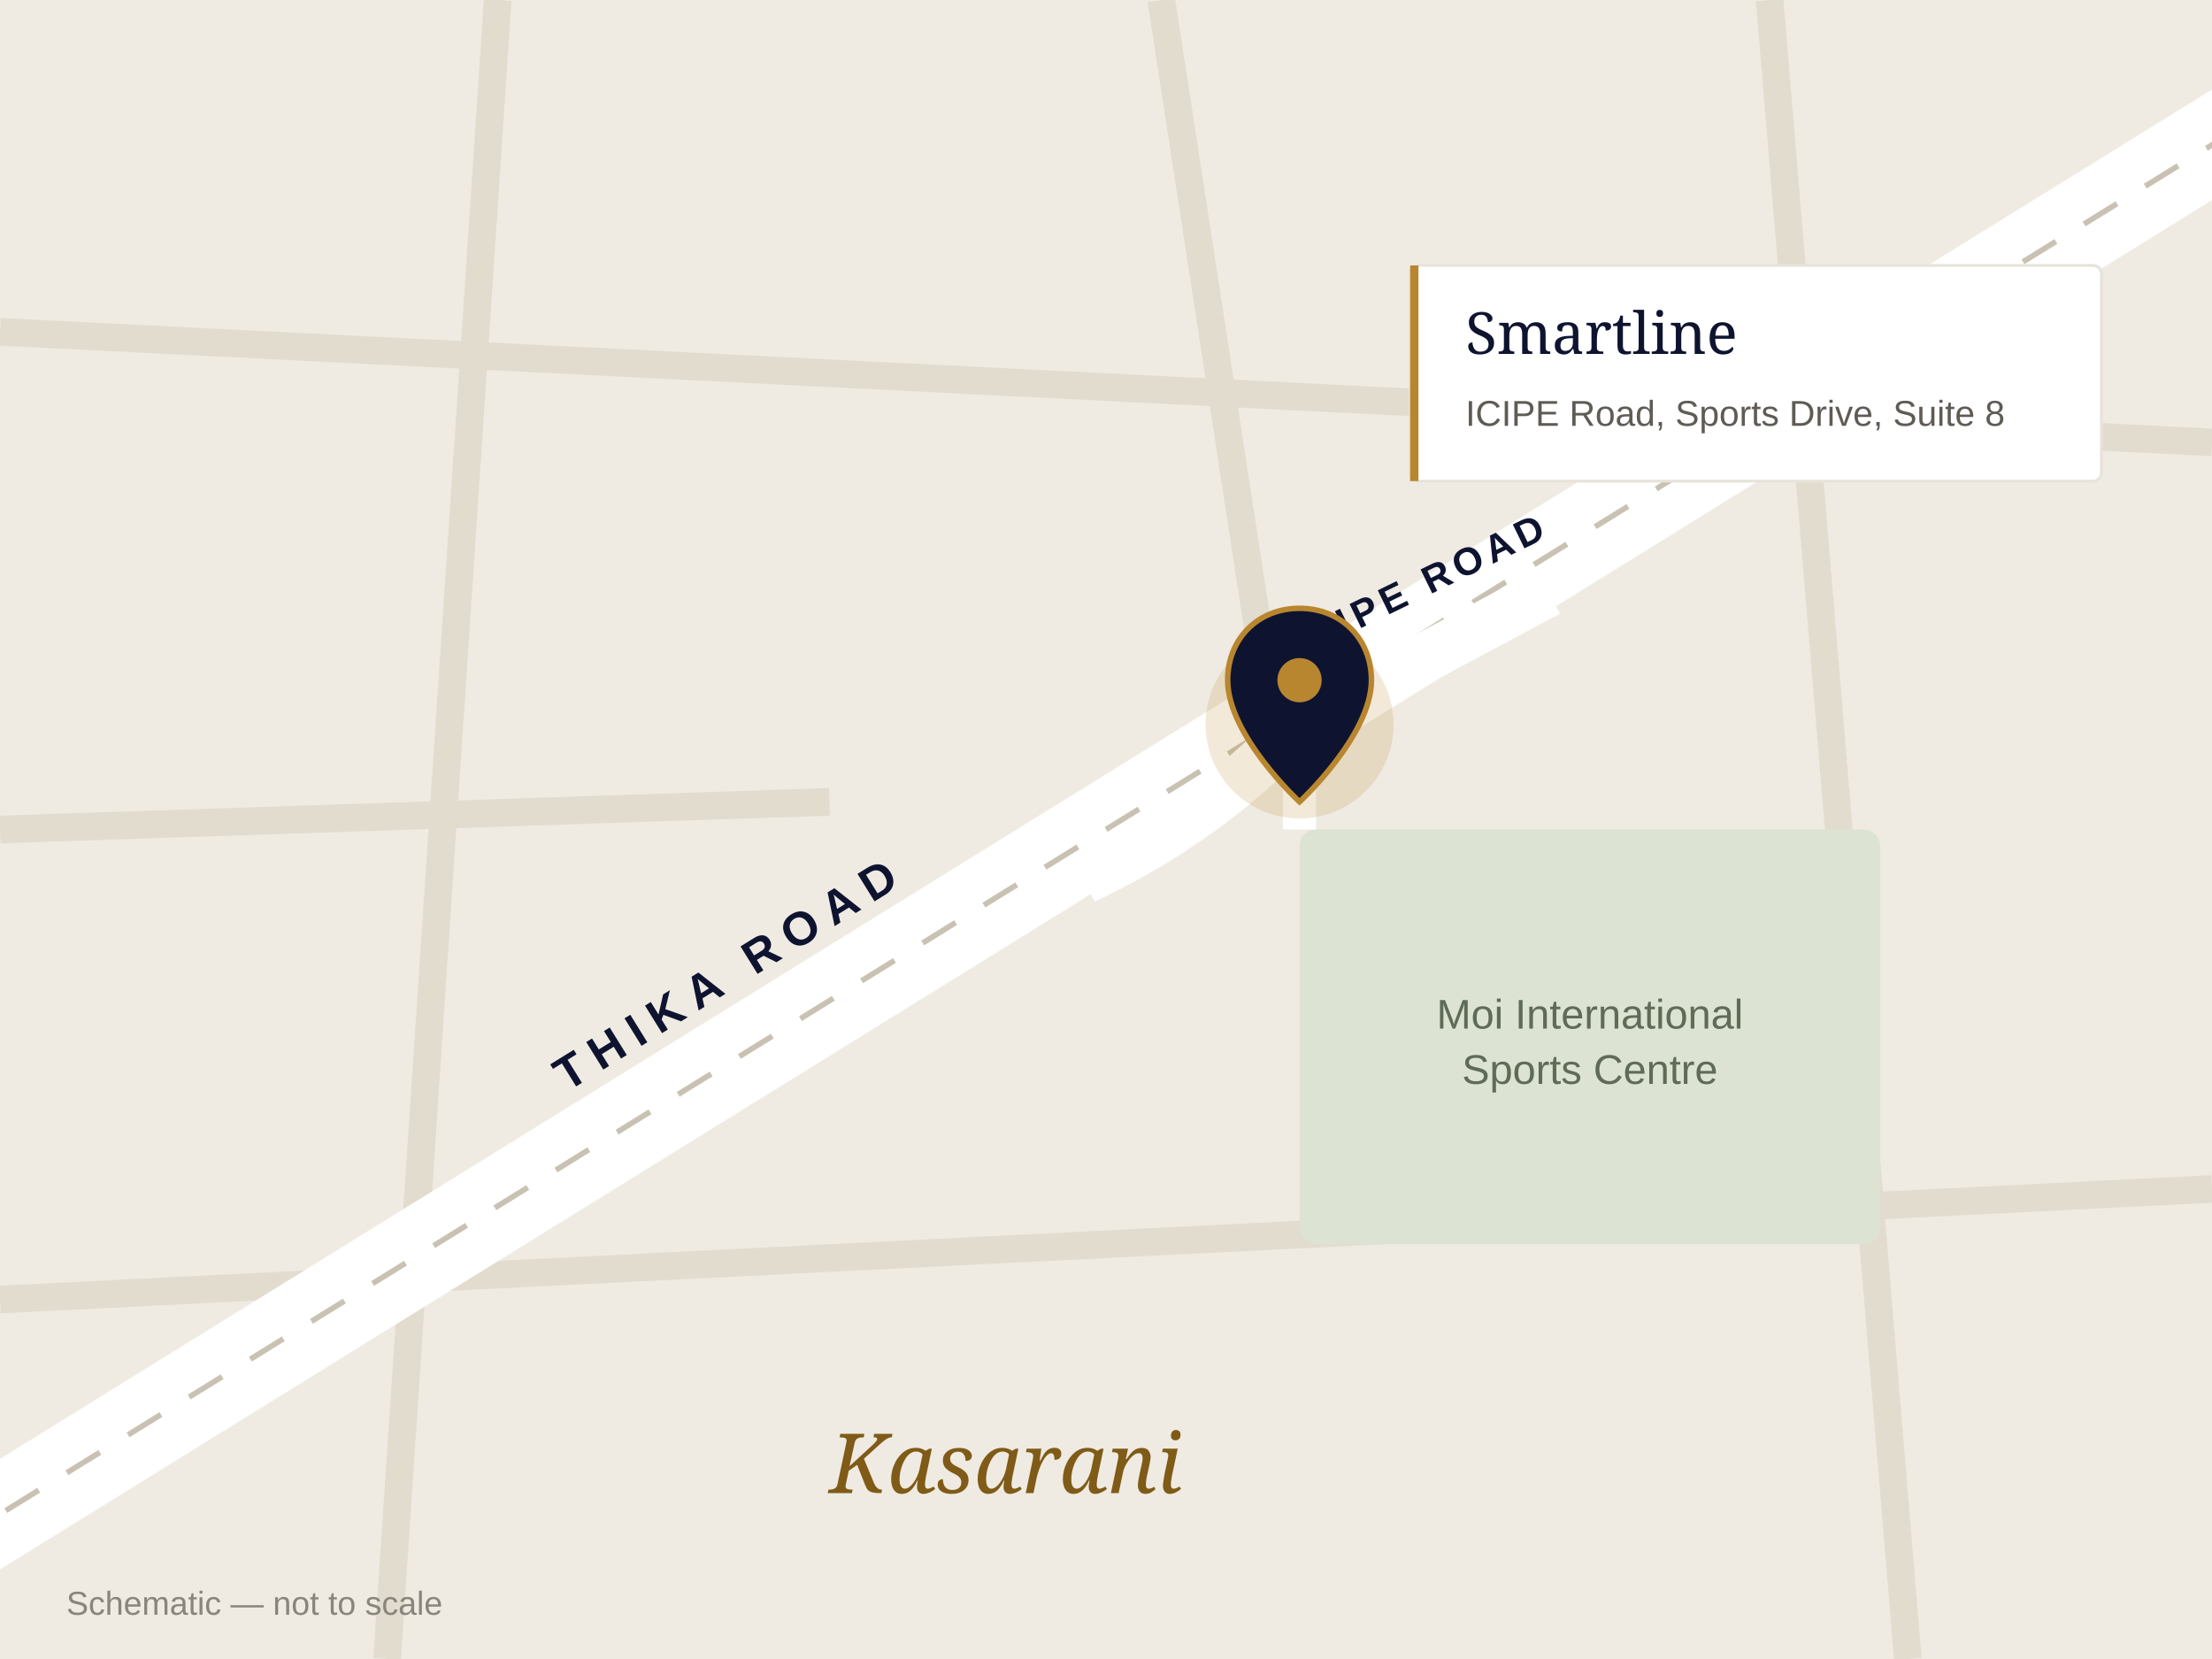
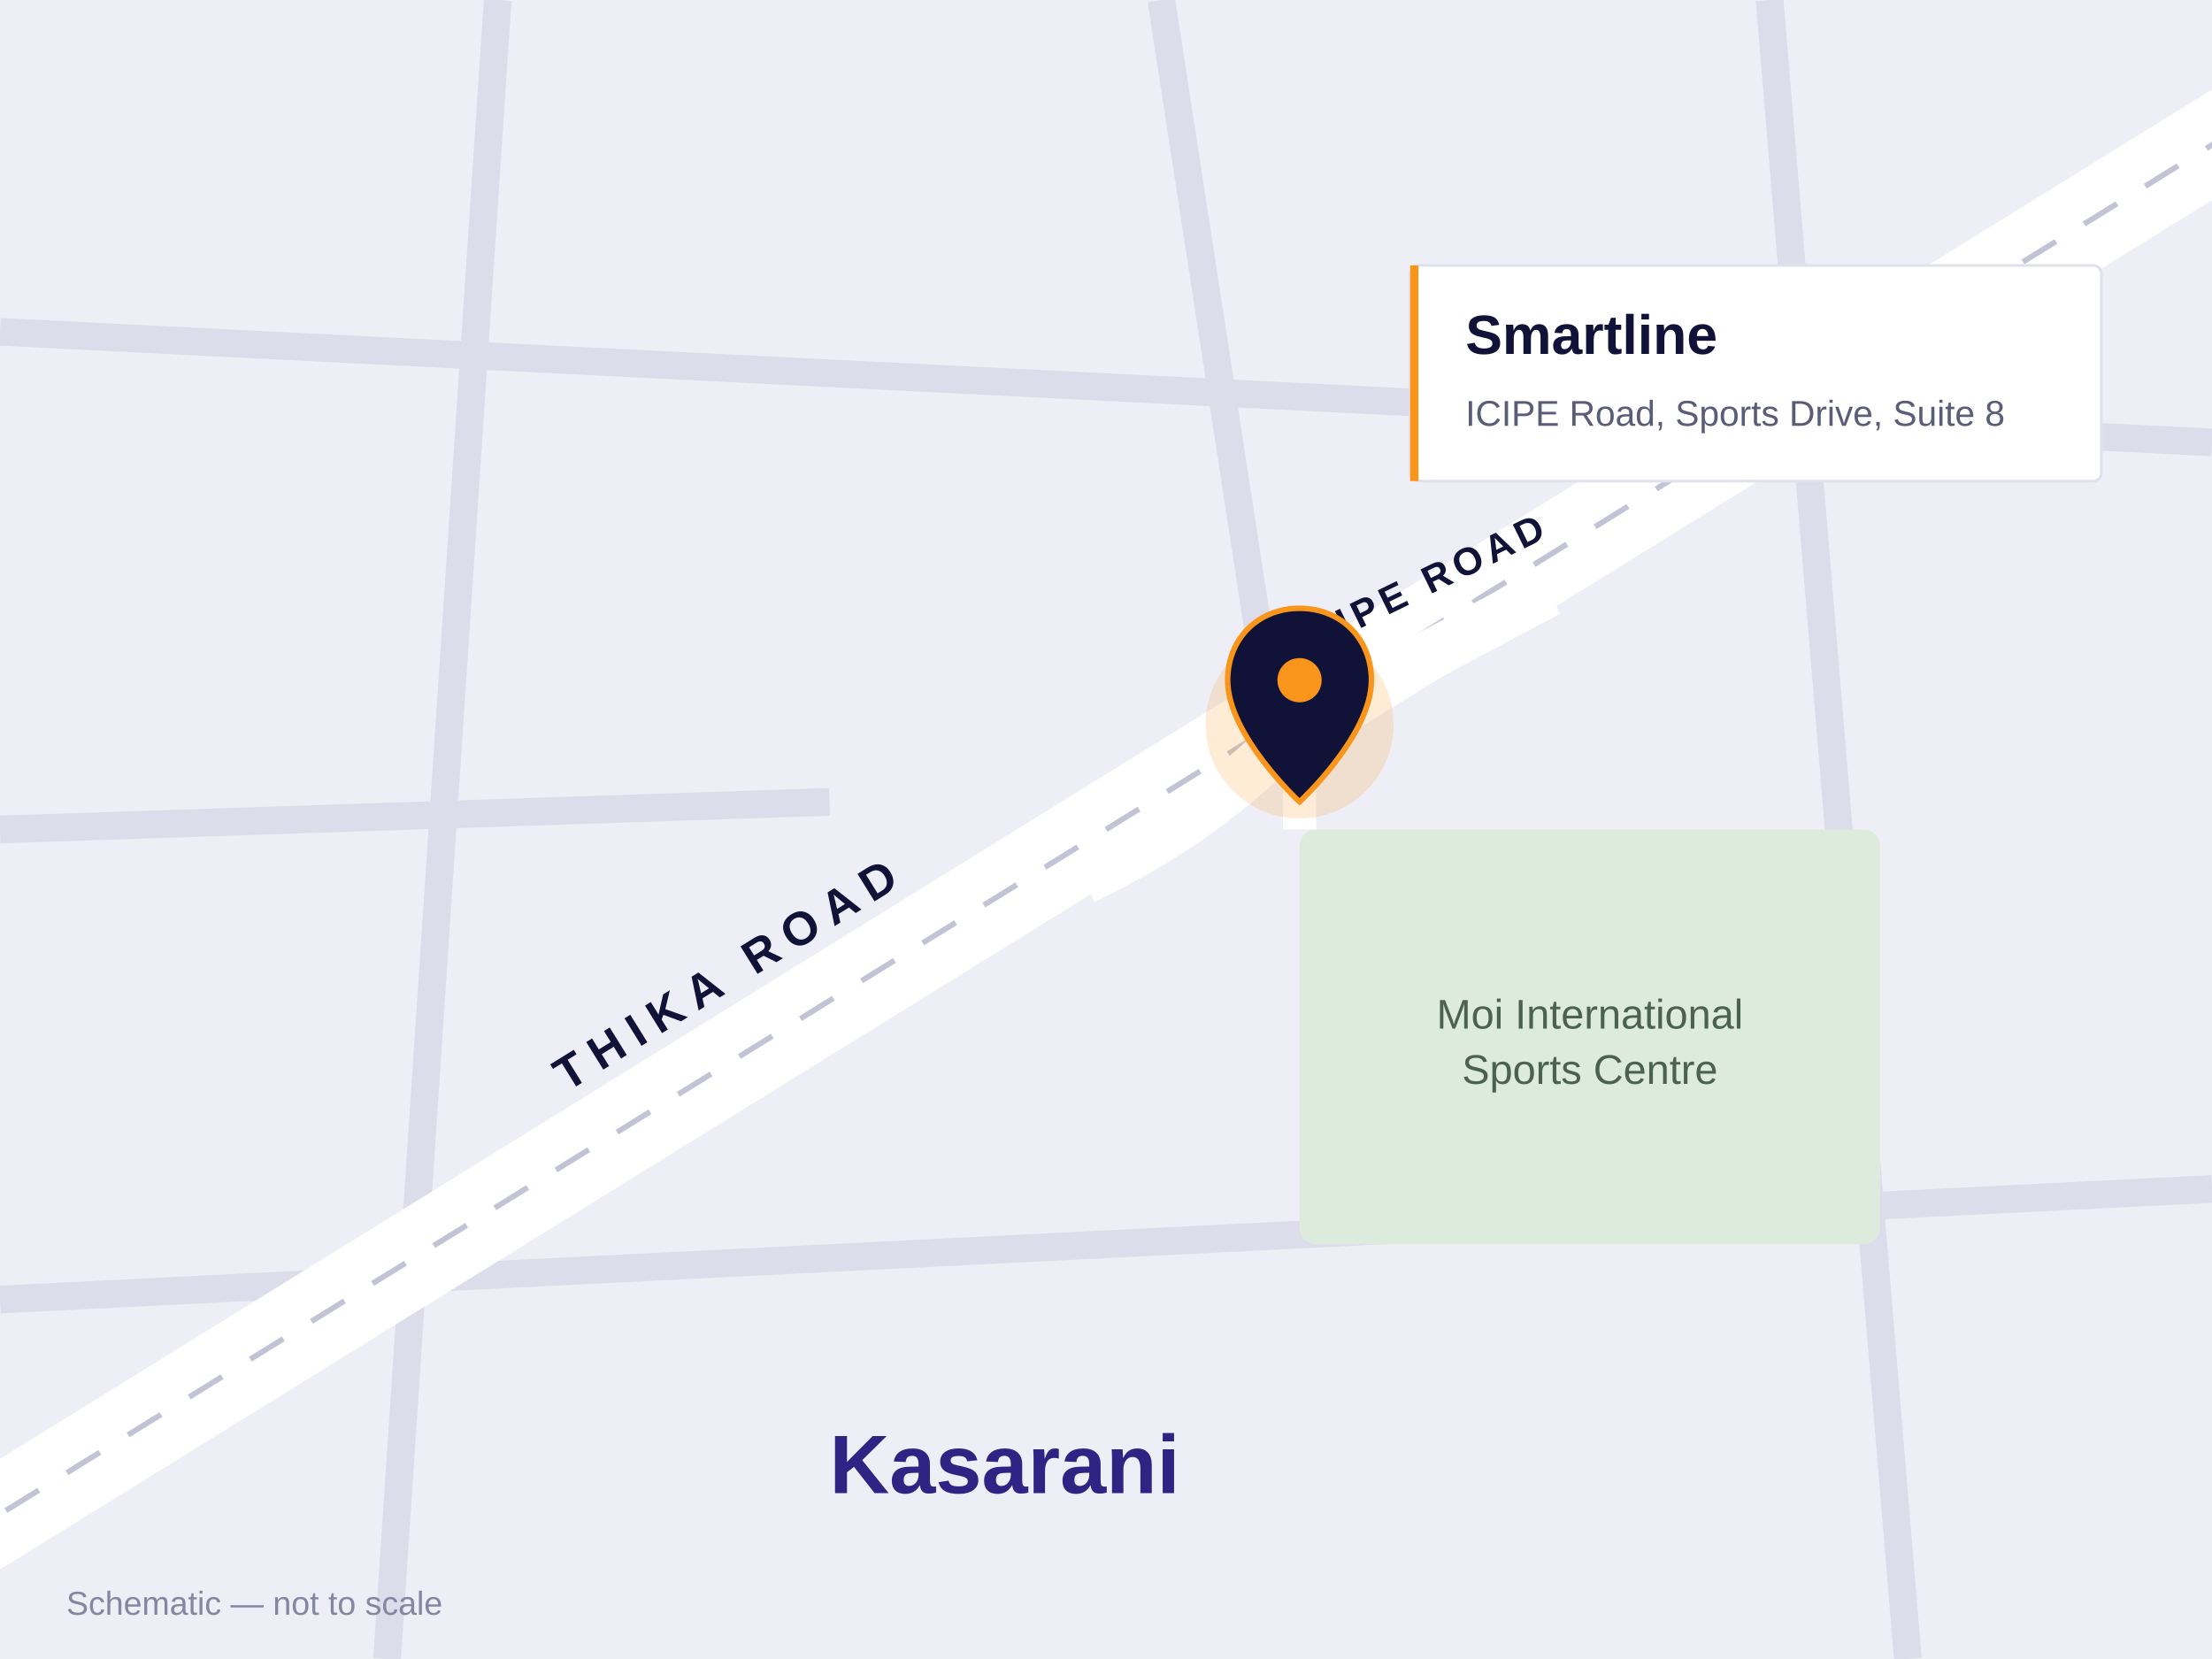
<svg xmlns="http://www.w3.org/2000/svg" viewBox="0 0 800 600" role="img" aria-label="Schematic map: ICIPE Road off Thika Road, Kasarani">
-   <rect width="800" height="600" fill="#EFEBE2" />
-   <g stroke="#E2DCCF" stroke-width="10" fill="none">
+   <rect width="800" height="600" fill="#EEEEF6" />
+   <g stroke="#DCDCEA" stroke-width="10" fill="none">
    <path d="M0 120 L800 160" />
    <path d="M0 470 L800 430" />
    <path d="M180 0 L140 600" />
    <path d="M640 0 L690 600" />
    <path d="M0 300 L300 290" />
    <path d="M420 0 L460 260" />
  </g>
-   <rect x="470" y="300" width="210" height="150" rx="6" fill="#DCE3D2" />
-   <text x="575" y="372" text-anchor="middle" font-family="Segoe UI, Arial, sans-serif" font-size="15" fill="#5F6B57">Moi International</text>
-   <text x="575" y="392" text-anchor="middle" font-family="Segoe UI, Arial, sans-serif" font-size="15" fill="#5F6B57">Sports Centre</text>
+   <rect x="470" y="300" width="210" height="150" rx="6" fill="#DDEBDD" />
+   <text x="575" y="372" text-anchor="middle" font-family="Segoe UI, Arial, sans-serif" font-size="15" fill="#4C6250">Moi International</text>
+   <text x="575" y="392" text-anchor="middle" font-family="Segoe UI, Arial, sans-serif" font-size="15" fill="#4C6250">Sports Centre</text>
  <path d="M-20 560 L820 40" stroke="#FFFFFF" stroke-width="34" fill="none" />
-   <path d="M-20 560 L820 40" stroke="#C9C2B3" stroke-width="2" stroke-dasharray="14 12" fill="none" />
-   <text transform="translate(205 395) rotate(-31.8)" font-family="Segoe UI, Arial, sans-serif" font-size="17" font-weight="700" letter-spacing="4" fill="#0E1430">THIKA ROAD</text>
+   <path d="M-20 560 L820 40" stroke="#C3C3D6" stroke-width="2" stroke-dasharray="14 12" fill="none" />
+   <text transform="translate(205 395) rotate(-31.8)" font-family="Segoe UI, Arial, sans-serif" font-size="17" font-weight="700" letter-spacing="4" fill="#101238">THIKA ROAD</text>
  <path d="M392 318 C430 300 452 280 470 262 L560 214" stroke="#FFFFFF" stroke-width="18" fill="none" />
-   <text transform="translate(470 238) rotate(-26)" font-family="Segoe UI, Arial, sans-serif" font-size="14" font-weight="700" letter-spacing="2" fill="#0E1430">ICIPE ROAD</text>
+   <text transform="translate(470 238) rotate(-26)" font-family="Segoe UI, Arial, sans-serif" font-size="14" font-weight="700" letter-spacing="2" fill="#101238">ICIPE ROAD</text>
  <path d="M470 262 L470 300" stroke="#FFFFFF" stroke-width="12" fill="none" />
-   <text x="300" y="540" font-family="Georgia, serif" font-size="30" fill="#7F5B17" font-style="italic">Kasarani</text>
-   <circle cx="470" cy="262" r="34" fill="#B8862F" opacity=".18" />
-   <path d="M470 220 C455 220 444 231 444 246 C444 266 470 290 470 290 C470 290 496 266 496 246 C496 231 485 220 470 220 Z" fill="#0E1430" stroke="#B8862F" stroke-width="2" />
-   <circle cx="470" cy="246" r="8" fill="#B8862F" />
-   <rect x="510" y="96" width="250" height="78" rx="3" fill="#FFFFFF" stroke="#E7E3DA" />
-   <rect x="510" y="96" width="3" height="78" fill="#B8862F" />
-   <text x="530" y="128" font-family="Georgia, serif" font-size="21" fill="#0E1430">Smartline</text>
-   <text x="530" y="154" font-family="Segoe UI, Arial, sans-serif" font-size="13" fill="#5F5B55">ICIPE Road, Sports Drive, Suite 8</text>
-   <text x="24" y="584" font-family="Segoe UI, Arial, sans-serif" font-size="12" fill="#8A857C">Schematic — not to scale</text>
+   <text x="300" y="540" font-family="Segoe UI, Arial, sans-serif" font-size="30" font-weight="800" fill="#2F2483">Kasarani</text>
+   <circle cx="470" cy="262" r="34" fill="#F8951A" opacity=".18" />
+   <path d="M470 220 C455 220 444 231 444 246 C444 266 470 290 470 290 C470 290 496 266 496 246 C496 231 485 220 470 220 Z" fill="#101238" stroke="#F8951A" stroke-width="2" />
+   <circle cx="470" cy="246" r="8" fill="#F8951A" />
+   <rect x="510" y="96" width="250" height="78" rx="3" fill="#FFFFFF" stroke="#E1E1EC" />
+   <rect x="510" y="96" width="3" height="78" fill="#F8951A" />
+   <text x="530" y="128" font-family="Segoe UI, Arial, sans-serif" font-size="20" font-weight="800" fill="#101238">Smartline</text>
+   <text x="530" y="154" font-family="Segoe UI, Arial, sans-serif" font-size="13" fill="#5B5D78">ICIPE Road, Sports Drive, Suite 8</text>
+   <text x="24" y="584" font-family="Segoe UI, Arial, sans-serif" font-size="12" fill="#8587A0">Schematic — not to scale</text>
</svg>
